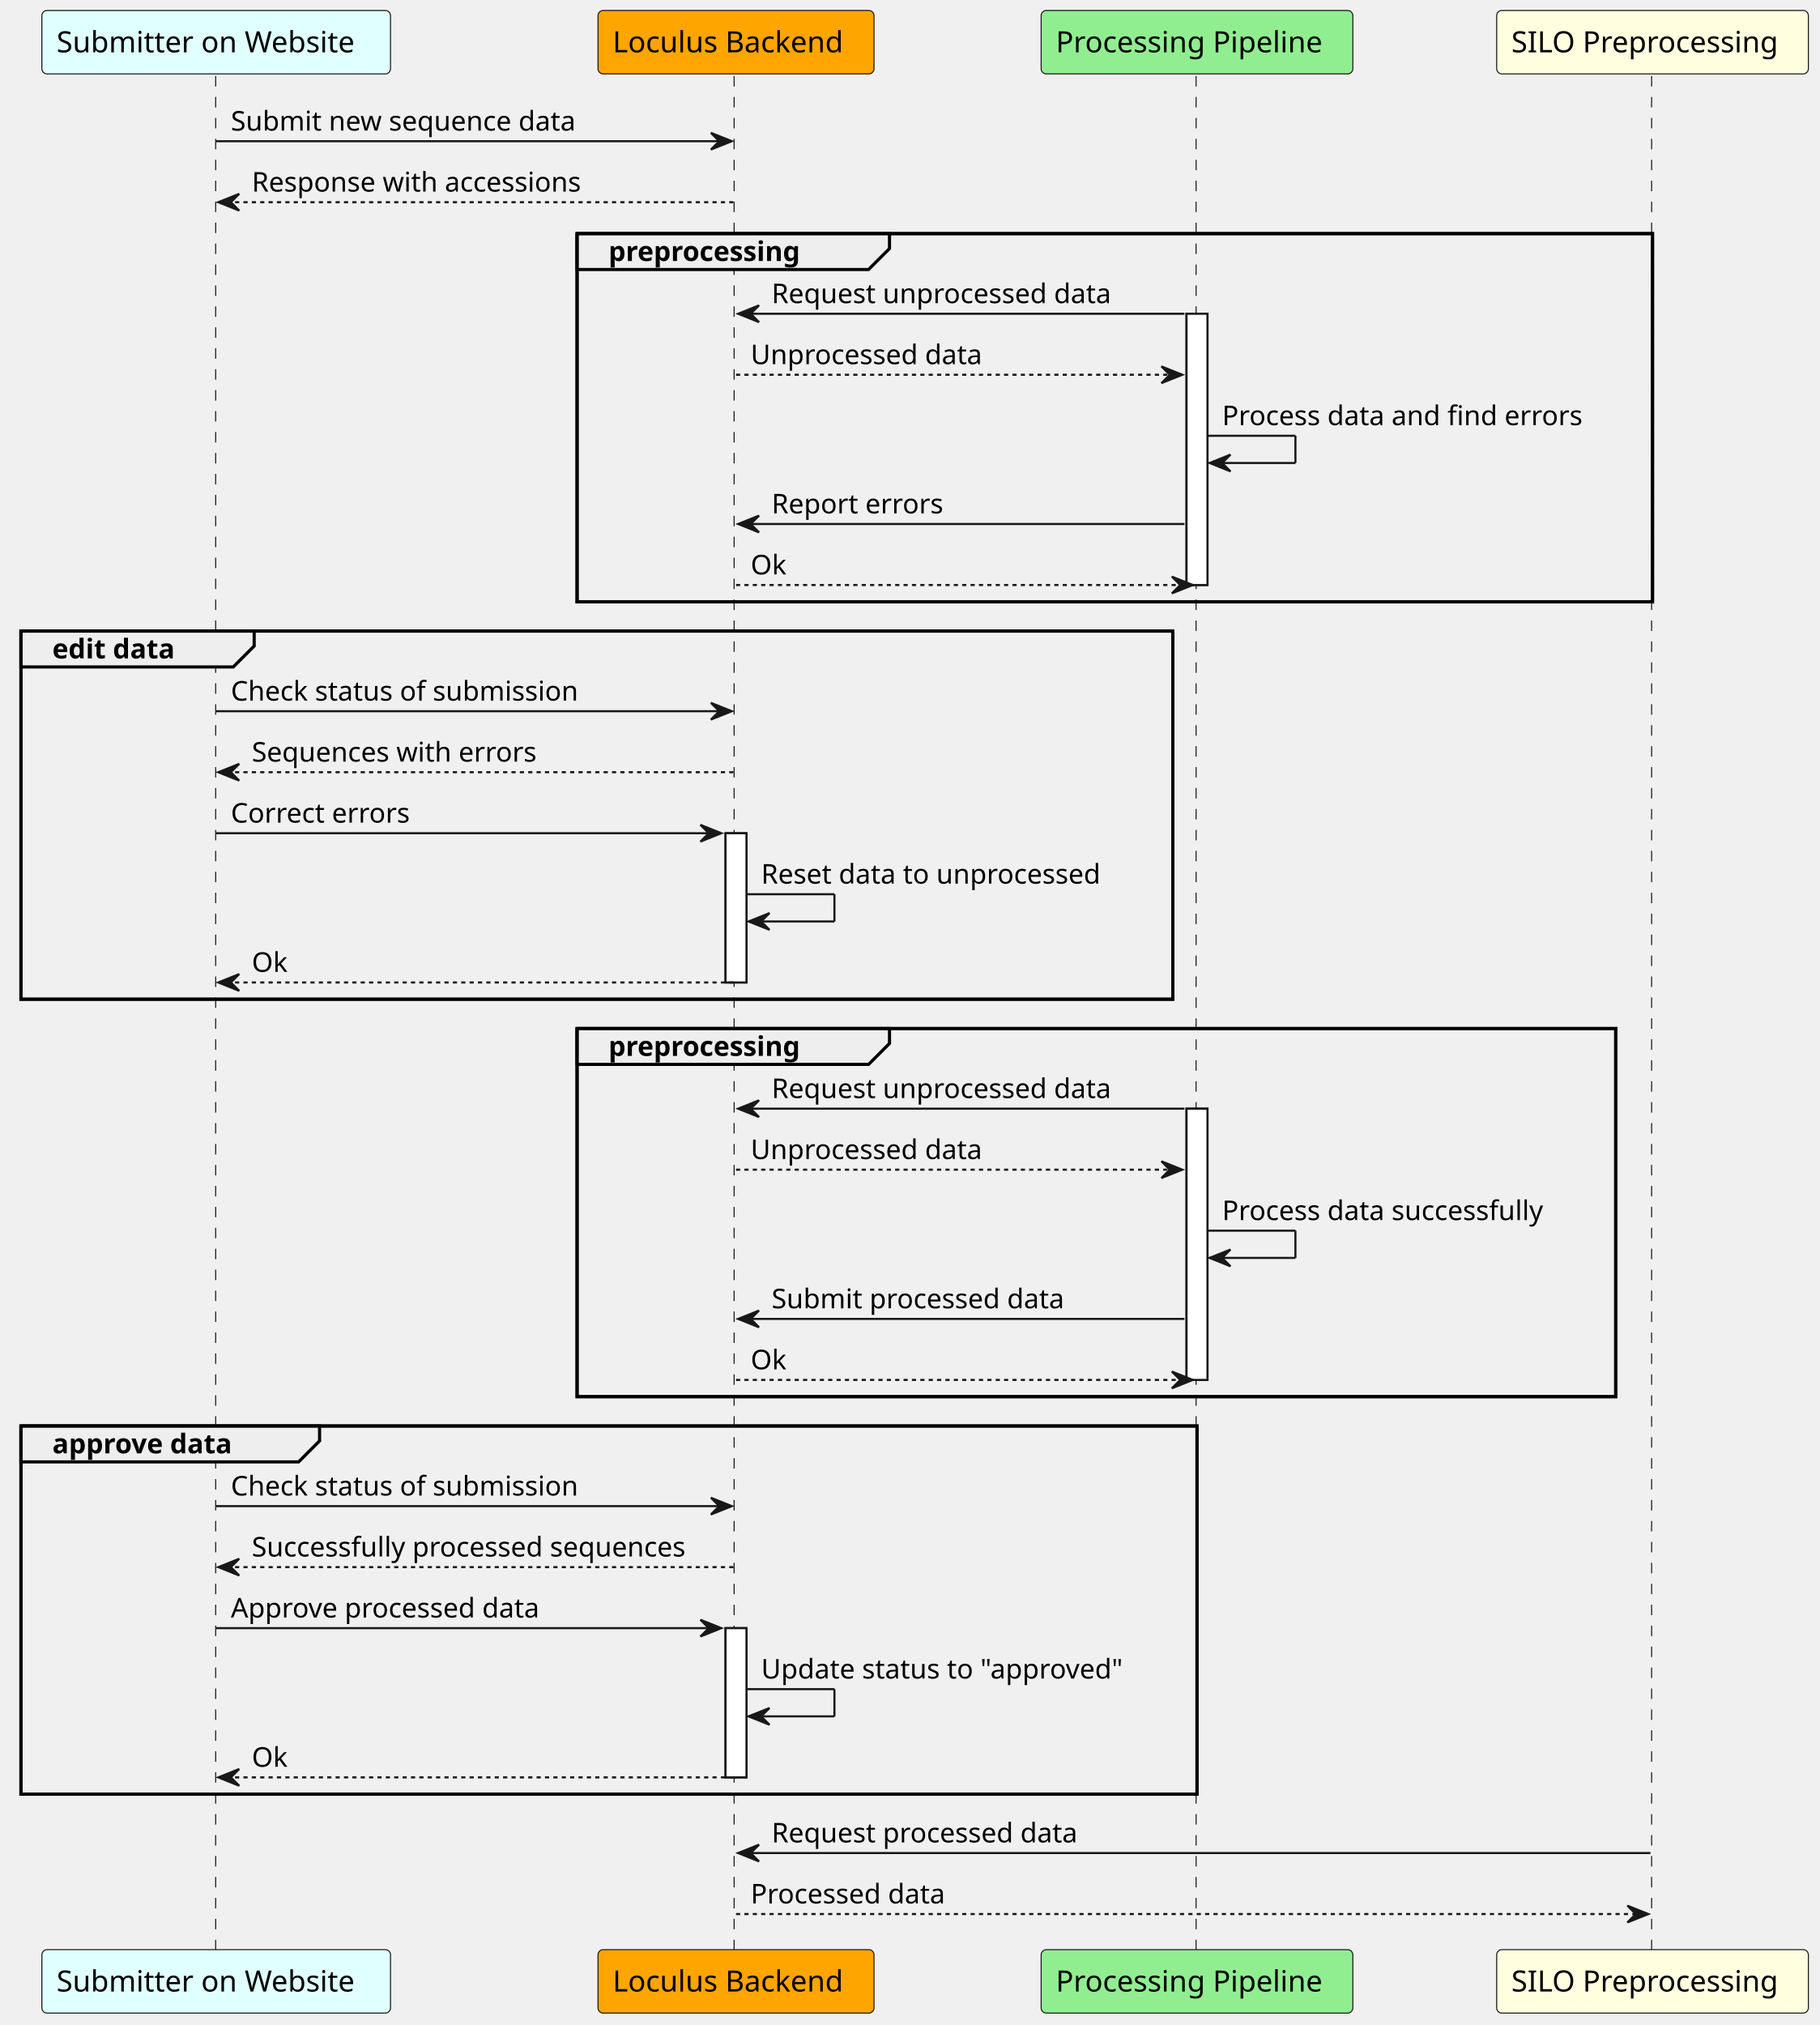
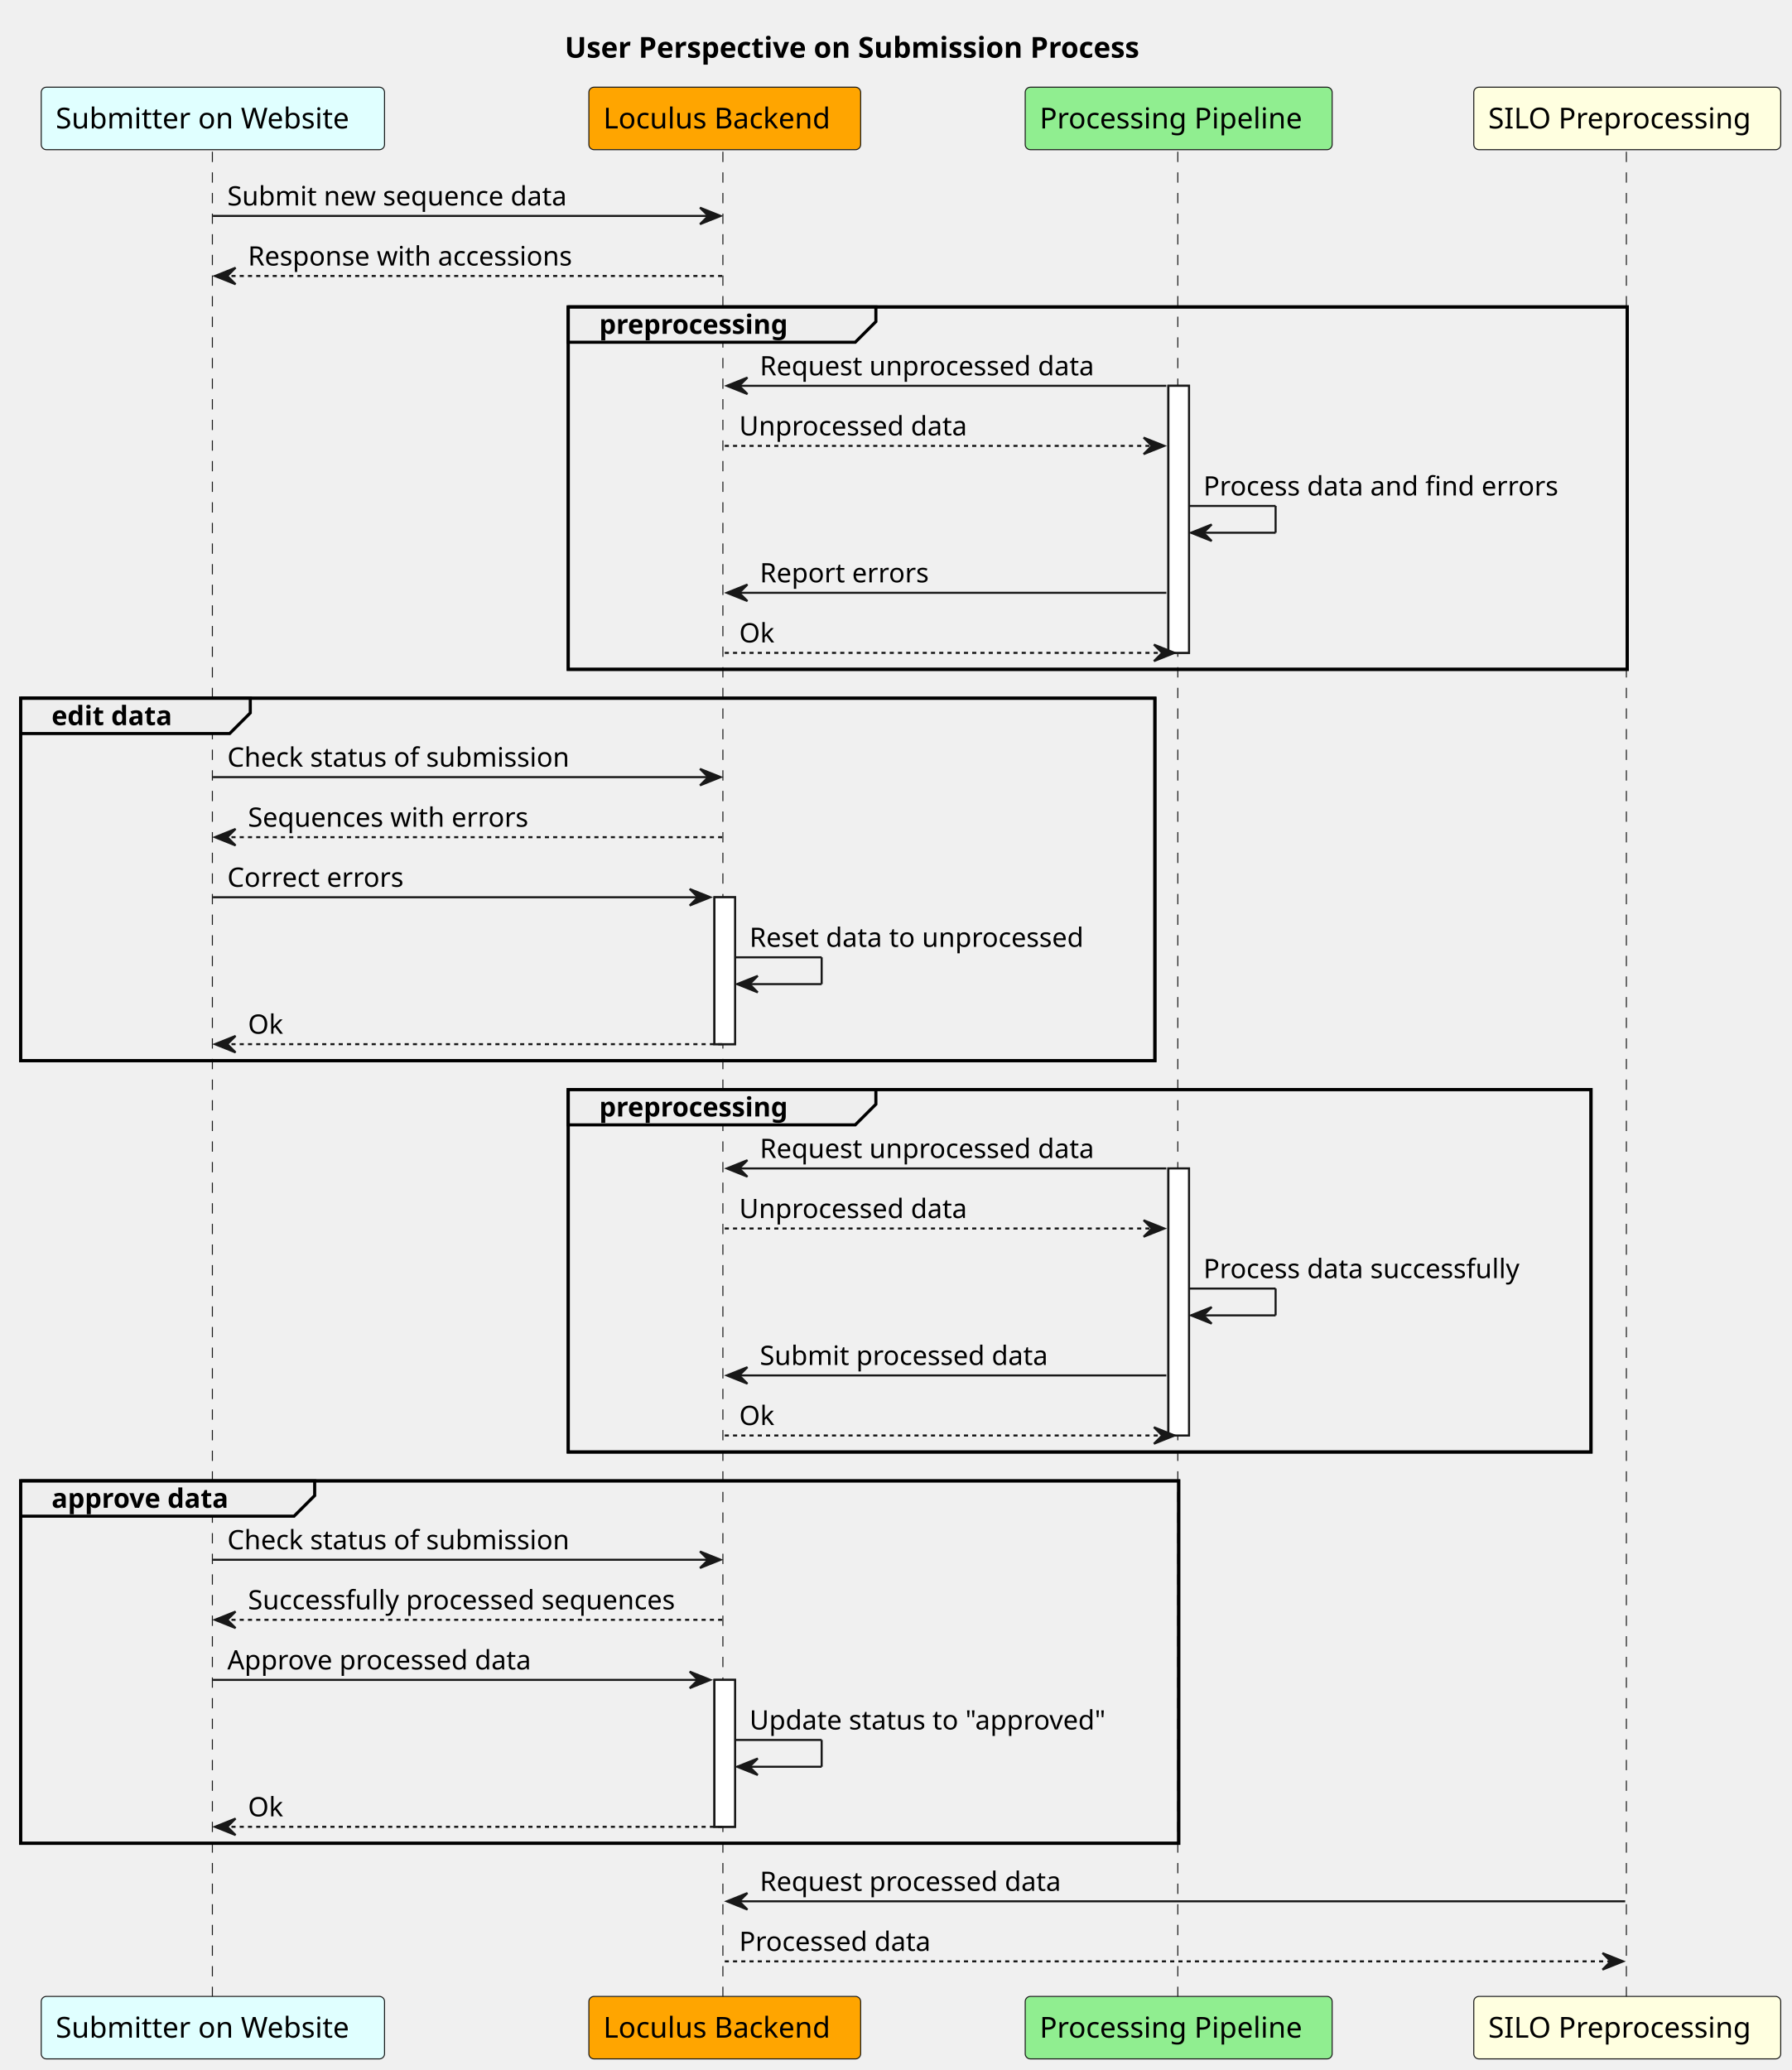
- <svg xmlns="http://www.w3.org/2000/svg" contentStyleType="text/css" height="967px" preserveAspectRatio="none" style="width:869px;height:967px;background:#FFFFFF;" version="1.1" viewBox="0 0 869 967" width="869px" zoomAndPan="magnify">
+ <svg xmlns="http://www.w3.org/2000/svg" contentStyleType="text/css" height="1004px" preserveAspectRatio="none" style="width:869px;height:1004px;background:#FFFFFF;" version="1.1" viewBox="0 0 869 1004" width="869px" zoomAndPan="magnify">
  <defs />
  <g>
-     <rect fill="#FFFFFF" height="71.266" style="stroke:#181818;stroke-width:1.0;" width="10" x="346.482" y="397.891" />
-     <rect fill="#FFFFFF" height="71.266" style="stroke:#181818;stroke-width:1.0;" width="10" x="346.482" y="777.484" />
-     <rect fill="#FFFFFF" height="129.531" style="stroke:#181818;stroke-width:1.0;" width="10" x="566.627" y="149.828" />
-     <rect fill="#FFFFFF" height="129.531" style="stroke:#181818;stroke-width:1.0;" width="10" x="566.627" y="529.422" />
-     <rect fill="none" height="175.797" style="stroke:#000000;stroke-width:1.5;" width="513.583" x="275.58" y="111.562" />
-     <rect fill="none" height="175.797" style="stroke:#000000;stroke-width:1.5;" width="550.081" x="10" y="301.359" />
-     <rect fill="none" height="175.797" style="stroke:#000000;stroke-width:1.5;" width="496.006" x="275.58" y="491.156" />
-     <rect fill="none" height="175.797" style="stroke:#000000;stroke-width:1.5;" width="561.627" x="10" y="680.953" />
-     <line style="stroke:#181818;stroke-width:0.5;stroke-dasharray:5.0,5.0;" x1="103" x2="103" y1="36.297" y2="932.016" />
-     <line style="stroke:#181818;stroke-width:0.5;stroke-dasharray:5.0,5.0;" x1="350.58" x2="350.58" y1="36.297" y2="932.016" />
-     <line style="stroke:#181818;stroke-width:0.5;stroke-dasharray:5.0,5.0;" x1="571.197" x2="571.197" y1="36.297" y2="932.016" />
-     <line style="stroke:#181818;stroke-width:0.5;stroke-dasharray:5.0,5.0;" x1="788.737" x2="788.737" y1="36.297" y2="932.016" />
-     <rect fill="#E0FFFF" height="30.297" rx="2.5" ry="2.5" style="stroke:#181818;stroke-width:0.5;" width="166.489" x="20" y="5" />
-     <text fill="#000000" font-family="sans-serif" font-size="14" lengthAdjust="spacing" textLength="152.489" x="27" y="24.995">Submitter on Website</text>
-     <rect fill="#E0FFFF" height="30.297" rx="2.5" ry="2.5" style="stroke:#181818;stroke-width:0.5;" width="166.489" x="20" y="931.016" />
-     <text fill="#000000" font-family="sans-serif" font-size="14" lengthAdjust="spacing" textLength="152.489" x="27" y="951.011">Submitter on Website</text>
-     <rect fill="#FFA500" height="30.297" rx="2.5" ry="2.5" style="stroke:#181818;stroke-width:0.5;" width="131.804" x="285.58" y="5" />
-     <text fill="#000000" font-family="sans-serif" font-size="14" lengthAdjust="spacing" textLength="117.804" x="292.58" y="24.995">Loculus Backend</text>
-     <rect fill="#FFA500" height="30.297" rx="2.5" ry="2.5" style="stroke:#181818;stroke-width:0.5;" width="131.804" x="285.58" y="931.016" />
-     <text fill="#000000" font-family="sans-serif" font-size="14" lengthAdjust="spacing" textLength="117.804" x="292.58" y="951.011">Loculus Backend</text>
-     <rect fill="#90EE90" height="30.297" rx="2.5" ry="2.5" style="stroke:#181818;stroke-width:0.5;" width="148.859" x="497.197" y="5" />
-     <text fill="#000000" font-family="sans-serif" font-size="14" lengthAdjust="spacing" textLength="134.859" x="504.197" y="24.995">Processing Pipeline</text>
-     <rect fill="#90EE90" height="30.297" rx="2.5" ry="2.5" style="stroke:#181818;stroke-width:0.5;" width="148.859" x="497.197" y="931.016" />
-     <text fill="#000000" font-family="sans-serif" font-size="14" lengthAdjust="spacing" textLength="134.859" x="504.197" y="951.011">Processing Pipeline</text>
-     <rect fill="#FFFFE0" height="30.297" rx="2.5" ry="2.5" style="stroke:#181818;stroke-width:0.5;" width="148.852" x="714.737" y="5" />
-     <text fill="#000000" font-family="sans-serif" font-size="14" lengthAdjust="spacing" textLength="134.852" x="721.737" y="24.995">SILO Preprocessing</text>
-     <rect fill="#FFFFE0" height="30.297" rx="2.5" ry="2.5" style="stroke:#181818;stroke-width:0.5;" width="148.852" x="714.737" y="931.016" />
-     <text fill="#000000" font-family="sans-serif" font-size="14" lengthAdjust="spacing" textLength="134.852" x="721.737" y="951.011">SILO Preprocessing</text>
-     <rect fill="#FFFFFF" height="71.266" style="stroke:#181818;stroke-width:1.0;" width="10" x="346.482" y="397.891" />
-     <rect fill="#FFFFFF" height="71.266" style="stroke:#181818;stroke-width:1.0;" width="10" x="346.482" y="777.484" />
-     <rect fill="#FFFFFF" height="129.531" style="stroke:#181818;stroke-width:1.0;" width="10" x="566.627" y="149.828" />
-     <rect fill="#FFFFFF" height="129.531" style="stroke:#181818;stroke-width:1.0;" width="10" x="566.627" y="529.422" />
-     <polygon fill="#181818" points="339.482,63.43,349.482,67.43,339.482,71.43,343.482,67.43" style="stroke:#181818;stroke-width:1.0;" />
-     <line style="stroke:#181818;stroke-width:1.0;" x1="103.245" x2="345.482" y1="67.43" y2="67.43" />
-     <text fill="#000000" font-family="sans-serif" font-size="13" lengthAdjust="spacing" textLength="177.309" x="110.245" y="62.364">Submit new sequence data</text>
-     <polygon fill="#181818" points="114.245,92.562,104.245,96.562,114.245,100.562,110.245,96.562" style="stroke:#181818;stroke-width:1.0;" />
-     <line style="stroke:#181818;stroke-width:1.0;stroke-dasharray:2.0,2.0;" x1="108.245" x2="350.482" y1="96.562" y2="96.562" />
-     <text fill="#000000" font-family="sans-serif" font-size="13" lengthAdjust="spacing" textLength="169.248" x="120.245" y="91.497">Response with accessions</text>
-     <path d="M275.58,111.562 L424.777,111.562 L424.777,118.695 L414.777,128.695 L275.58,128.695 L275.58,111.562 " fill="#EEEEEE" style="stroke:#000000;stroke-width:1.5;" />
-     <rect fill="none" height="175.797" style="stroke:#000000;stroke-width:1.5;" width="513.583" x="275.58" y="111.562" />
-     <text fill="#000000" font-family="sans-serif" font-size="13" font-weight="bold" lengthAdjust="spacing" textLength="104.197" x="290.58" y="124.629">preprocessing</text>
-     <polygon fill="#181818" points="362.482,145.828,352.482,149.828,362.482,153.828,358.482,149.828" style="stroke:#181818;stroke-width:1.0;" />
-     <line style="stroke:#181818;stroke-width:1.0;" x1="356.482" x2="565.627" y1="149.828" y2="149.828" />
-     <text fill="#000000" font-family="sans-serif" font-size="13" lengthAdjust="spacing" textLength="173.907" x="368.482" y="144.762">Request unprocessed data</text>
-     <polygon fill="#181818" points="554.627,174.961,564.627,178.961,554.627,182.961,558.627,178.961" style="stroke:#181818;stroke-width:1.0;" />
-     <line style="stroke:#181818;stroke-width:1.0;stroke-dasharray:2.0,2.0;" x1="351.482" x2="560.627" y1="178.961" y2="178.961" />
-     <text fill="#000000" font-family="sans-serif" font-size="13" lengthAdjust="spacing" textLength="117.66" x="358.482" y="173.895">Unprocessed data</text>
-     <line style="stroke:#181818;stroke-width:1.0;" x1="576.627" x2="618.627" y1="208.094" y2="208.094" />
-     <line style="stroke:#181818;stroke-width:1.0;" x1="618.627" x2="618.627" y1="208.094" y2="221.094" />
-     <line style="stroke:#181818;stroke-width:1.0;" x1="577.627" x2="618.627" y1="221.094" y2="221.094" />
-     <polygon fill="#181818" points="587.627,217.094,577.627,221.094,587.627,225.094,583.627,221.094" style="stroke:#181818;stroke-width:1.0;" />
-     <text fill="#000000" font-family="sans-serif" font-size="13" lengthAdjust="spacing" textLength="183.536" x="583.627" y="203.028">Process data and find errors</text>
-     <polygon fill="#181818" points="362.482,246.227,352.482,250.227,362.482,254.227,358.482,250.227" style="stroke:#181818;stroke-width:1.0;" />
-     <line style="stroke:#181818;stroke-width:1.0;" x1="356.482" x2="565.627" y1="250.227" y2="250.227" />
-     <text fill="#000000" font-family="sans-serif" font-size="13" lengthAdjust="spacing" textLength="86.569" x="368.482" y="245.161">Report errors</text>
-     <polygon fill="#181818" points="559.627,275.359,569.627,279.359,559.627,283.359,563.627,279.359" style="stroke:#181818;stroke-width:1.0;" />
-     <line style="stroke:#181818;stroke-width:1.0;stroke-dasharray:2.0,2.0;" x1="351.482" x2="565.627" y1="279.359" y2="279.359" />
-     <text fill="#000000" font-family="sans-serif" font-size="13" lengthAdjust="spacing" textLength="17.761" x="358.482" y="274.293">Ok</text>
-     <path d="M10,301.359 L121.384,301.359 L121.384,308.492 L111.384,318.492 L10,318.492 L10,301.359 " fill="#EEEEEE" style="stroke:#000000;stroke-width:1.5;" />
-     <rect fill="none" height="175.797" style="stroke:#000000;stroke-width:1.5;" width="550.081" x="10" y="301.359" />
-     <text fill="#000000" font-family="sans-serif" font-size="13" font-weight="bold" lengthAdjust="spacing" textLength="66.384" x="25" y="314.426">edit data</text>
-     <polygon fill="#181818" points="339.482,335.625,349.482,339.625,339.482,343.625,343.482,339.625" style="stroke:#181818;stroke-width:1.0;" />
-     <line style="stroke:#181818;stroke-width:1.0;" x1="103.245" x2="345.482" y1="339.625" y2="339.625" />
-     <text fill="#000000" font-family="sans-serif" font-size="13" lengthAdjust="spacing" textLength="177.753" x="110.245" y="334.559">Check status of submission</text>
-     <polygon fill="#181818" points="114.245,364.758,104.245,368.758,114.245,372.758,110.245,368.758" style="stroke:#181818;stroke-width:1.0;" />
-     <line style="stroke:#181818;stroke-width:1.0;stroke-dasharray:2.0,2.0;" x1="108.245" x2="350.482" y1="368.758" y2="368.758" />
-     <text fill="#000000" font-family="sans-serif" font-size="13" lengthAdjust="spacing" textLength="145.501" x="120.245" y="363.692">Sequences with errors</text>
-     <polygon fill="#181818" points="334.482,393.891,344.482,397.891,334.482,401.891,338.482,397.891" style="stroke:#181818;stroke-width:1.0;" />
-     <line style="stroke:#181818;stroke-width:1.0;" x1="103.245" x2="340.482" y1="397.891" y2="397.891" />
-     <text fill="#000000" font-family="sans-serif" font-size="13" lengthAdjust="spacing" textLength="90.854" x="110.245" y="392.825">Correct errors</text>
-     <line style="stroke:#181818;stroke-width:1.0;" x1="356.482" x2="398.482" y1="427.023" y2="427.023" />
-     <line style="stroke:#181818;stroke-width:1.0;" x1="398.482" x2="398.482" y1="427.023" y2="440.023" />
-     <line style="stroke:#181818;stroke-width:1.0;" x1="357.482" x2="398.482" y1="440.023" y2="440.023" />
-     <polygon fill="#181818" points="367.482,436.023,357.482,440.023,367.482,444.023,363.482,440.023" style="stroke:#181818;stroke-width:1.0;" />
-     <text fill="#000000" font-family="sans-serif" font-size="13" lengthAdjust="spacing" textLength="174.599" x="363.482" y="421.957">Reset data to unprocessed</text>
-     <polygon fill="#181818" points="114.245,465.156,104.245,469.156,114.245,473.156,110.245,469.156" style="stroke:#181818;stroke-width:1.0;" />
-     <line style="stroke:#181818;stroke-width:1.0;stroke-dasharray:2.0,2.0;" x1="108.245" x2="350.482" y1="469.156" y2="469.156" />
-     <text fill="#000000" font-family="sans-serif" font-size="13" lengthAdjust="spacing" textLength="17.761" x="120.245" y="464.09">Ok</text>
-     <path d="M275.58,491.156 L424.777,491.156 L424.777,498.289 L414.777,508.289 L275.58,508.289 L275.58,491.156 " fill="#EEEEEE" style="stroke:#000000;stroke-width:1.5;" />
-     <rect fill="none" height="175.797" style="stroke:#000000;stroke-width:1.5;" width="496.006" x="275.58" y="491.156" />
-     <text fill="#000000" font-family="sans-serif" font-size="13" font-weight="bold" lengthAdjust="spacing" textLength="104.197" x="290.58" y="504.223">preprocessing</text>
-     <polygon fill="#181818" points="362.482,525.422,352.482,529.422,362.482,533.422,358.482,529.422" style="stroke:#181818;stroke-width:1.0;" />
-     <line style="stroke:#181818;stroke-width:1.0;" x1="356.482" x2="565.627" y1="529.422" y2="529.422" />
-     <text fill="#000000" font-family="sans-serif" font-size="13" lengthAdjust="spacing" textLength="173.907" x="368.482" y="524.356">Request unprocessed data</text>
-     <polygon fill="#181818" points="554.627,554.555,564.627,558.555,554.627,562.555,558.627,558.555" style="stroke:#181818;stroke-width:1.0;" />
-     <line style="stroke:#181818;stroke-width:1.0;stroke-dasharray:2.0,2.0;" x1="351.482" x2="560.627" y1="558.555" y2="558.555" />
-     <text fill="#000000" font-family="sans-serif" font-size="13" lengthAdjust="spacing" textLength="117.66" x="358.482" y="553.489">Unprocessed data</text>
-     <line style="stroke:#181818;stroke-width:1.0;" x1="576.627" x2="618.627" y1="587.688" y2="587.688" />
-     <line style="stroke:#181818;stroke-width:1.0;" x1="618.627" x2="618.627" y1="587.688" y2="600.688" />
-     <line style="stroke:#181818;stroke-width:1.0;" x1="577.627" x2="618.627" y1="600.688" y2="600.688" />
-     <polygon fill="#181818" points="587.627,596.688,577.627,600.688,587.627,604.688,583.627,600.688" style="stroke:#181818;stroke-width:1.0;" />
-     <text fill="#000000" font-family="sans-serif" font-size="13" lengthAdjust="spacing" textLength="165.959" x="583.627" y="582.622">Process data successfully</text>
-     <polygon fill="#181818" points="362.482,625.82,352.482,629.82,362.482,633.82,358.482,629.82" style="stroke:#181818;stroke-width:1.0;" />
-     <line style="stroke:#181818;stroke-width:1.0;" x1="356.482" x2="565.627" y1="629.82" y2="629.82" />
-     <text fill="#000000" font-family="sans-serif" font-size="13" lengthAdjust="spacing" textLength="150.154" x="368.482" y="624.754">Submit processed data</text>
-     <polygon fill="#181818" points="559.627,654.953,569.627,658.953,559.627,662.953,563.627,658.953" style="stroke:#181818;stroke-width:1.0;" />
-     <line style="stroke:#181818;stroke-width:1.0;stroke-dasharray:2.0,2.0;" x1="351.482" x2="565.627" y1="658.953" y2="658.953" />
-     <text fill="#000000" font-family="sans-serif" font-size="13" lengthAdjust="spacing" textLength="17.761" x="358.482" y="653.887">Ok</text>
-     <path d="M10,680.953 L152.608,680.953 L152.608,688.086 L142.608,698.086 L10,698.086 L10,680.953 " fill="#EEEEEE" style="stroke:#000000;stroke-width:1.5;" />
-     <rect fill="none" height="175.797" style="stroke:#000000;stroke-width:1.5;" width="561.627" x="10" y="680.953" />
-     <text fill="#000000" font-family="sans-serif" font-size="13" font-weight="bold" lengthAdjust="spacing" textLength="97.608" x="25" y="694.02">approve data</text>
-     <polygon fill="#181818" points="339.482,715.219,349.482,719.219,339.482,723.219,343.482,719.219" style="stroke:#181818;stroke-width:1.0;" />
-     <line style="stroke:#181818;stroke-width:1.0;" x1="103.245" x2="345.482" y1="719.219" y2="719.219" />
-     <text fill="#000000" font-family="sans-serif" font-size="13" lengthAdjust="spacing" textLength="177.753" x="110.245" y="714.153">Check status of submission</text>
-     <polygon fill="#181818" points="114.245,744.352,104.245,748.352,114.245,752.352,110.245,748.352" style="stroke:#181818;stroke-width:1.0;" />
-     <line style="stroke:#181818;stroke-width:1.0;stroke-dasharray:2.0,2.0;" x1="108.245" x2="350.482" y1="748.352" y2="748.352" />
-     <text fill="#000000" font-family="sans-serif" font-size="13" lengthAdjust="spacing" textLength="224.237" x="120.245" y="743.286">Successfully processed sequences</text>
-     <polygon fill="#181818" points="334.482,773.484,344.482,777.484,334.482,781.484,338.482,777.484" style="stroke:#181818;stroke-width:1.0;" />
-     <line style="stroke:#181818;stroke-width:1.0;" x1="103.245" x2="340.482" y1="777.484" y2="777.484" />
-     <text fill="#000000" font-family="sans-serif" font-size="13" lengthAdjust="spacing" textLength="158.425" x="110.245" y="772.418">Approve processed data</text>
-     <line style="stroke:#181818;stroke-width:1.0;" x1="356.482" x2="398.482" y1="806.617" y2="806.617" />
-     <line style="stroke:#181818;stroke-width:1.0;" x1="398.482" x2="398.482" y1="806.617" y2="819.617" />
-     <line style="stroke:#181818;stroke-width:1.0;" x1="357.482" x2="398.482" y1="819.617" y2="819.617" />
-     <polygon fill="#181818" points="367.482,815.617,357.482,819.617,367.482,823.617,363.482,819.617" style="stroke:#181818;stroke-width:1.0;" />
-     <text fill="#000000" font-family="sans-serif" font-size="13" lengthAdjust="spacing" textLength="186.145" x="363.482" y="801.551">Update status to "approved"</text>
-     <polygon fill="#181818" points="114.245,844.75,104.245,848.75,114.245,852.75,110.245,848.75" style="stroke:#181818;stroke-width:1.0;" />
-     <line style="stroke:#181818;stroke-width:1.0;stroke-dasharray:2.0,2.0;" x1="108.245" x2="350.482" y1="848.75" y2="848.75" />
-     <text fill="#000000" font-family="sans-serif" font-size="13" lengthAdjust="spacing" textLength="17.761" x="120.245" y="843.684">Ok</text>
-     <polygon fill="#181818" points="362.482,880.883,352.482,884.883,362.482,888.883,358.482,884.883" style="stroke:#181818;stroke-width:1.0;" />
-     <line style="stroke:#181818;stroke-width:1.0;" x1="356.482" x2="788.163" y1="884.883" y2="884.883" />
-     <text fill="#000000" font-family="sans-serif" font-size="13" lengthAdjust="spacing" textLength="157.428" x="368.482" y="879.817">Request processed data</text>
-     <polygon fill="#181818" points="777.163,910.016,787.163,914.016,777.163,918.016,781.163,914.016" style="stroke:#181818;stroke-width:1.0;" />
-     <line style="stroke:#181818;stroke-width:1.0;stroke-dasharray:2.0,2.0;" x1="351.482" x2="783.163" y1="914.016" y2="914.016" />
-     <text fill="#000000" font-family="sans-serif" font-size="13" lengthAdjust="spacing" textLength="99.493" x="358.482" y="908.95">Processed data</text>
+     <text fill="#000000" font-family="sans-serif" font-size="14" font-weight="bold" lengthAdjust="spacing" textLength="319.853" x="273.868" y="27.995">User Perspective on Submission Process</text>
+     <rect fill="#FFFFFF" height="71.266" style="stroke:#181818;stroke-width:1.0;" width="10" x="346.482" y="435.188" />
+     <rect fill="#FFFFFF" height="71.266" style="stroke:#181818;stroke-width:1.0;" width="10" x="346.482" y="814.781" />
+     <rect fill="#FFFFFF" height="129.531" style="stroke:#181818;stroke-width:1.0;" width="10" x="566.627" y="187.125" />
+     <rect fill="#FFFFFF" height="129.531" style="stroke:#181818;stroke-width:1.0;" width="10" x="566.627" y="566.719" />
+     <rect fill="none" height="175.797" style="stroke:#000000;stroke-width:1.5;" width="513.583" x="275.58" y="148.859" />
+     <rect fill="none" height="175.797" style="stroke:#000000;stroke-width:1.5;" width="550.081" x="10" y="338.656" />
+     <rect fill="none" height="175.797" style="stroke:#000000;stroke-width:1.5;" width="496.006" x="275.58" y="528.453" />
+     <rect fill="none" height="175.797" style="stroke:#000000;stroke-width:1.5;" width="561.627" x="10" y="718.25" />
+     <line style="stroke:#181818;stroke-width:0.5;stroke-dasharray:5.0,5.0;" x1="103" x2="103" y1="73.594" y2="969.312" />
+     <line style="stroke:#181818;stroke-width:0.5;stroke-dasharray:5.0,5.0;" x1="350.58" x2="350.58" y1="73.594" y2="969.312" />
+     <line style="stroke:#181818;stroke-width:0.5;stroke-dasharray:5.0,5.0;" x1="571.197" x2="571.197" y1="73.594" y2="969.312" />
+     <line style="stroke:#181818;stroke-width:0.5;stroke-dasharray:5.0,5.0;" x1="788.737" x2="788.737" y1="73.594" y2="969.312" />
+     <rect fill="#E0FFFF" height="30.297" rx="2.5" ry="2.5" style="stroke:#181818;stroke-width:0.5;" width="166.489" x="20" y="42.297" />
+     <text fill="#000000" font-family="sans-serif" font-size="14" lengthAdjust="spacing" textLength="152.489" x="27" y="62.292">Submitter on Website</text>
+     <rect fill="#E0FFFF" height="30.297" rx="2.5" ry="2.5" style="stroke:#181818;stroke-width:0.5;" width="166.489" x="20" y="968.312" />
+     <text fill="#000000" font-family="sans-serif" font-size="14" lengthAdjust="spacing" textLength="152.489" x="27" y="988.308">Submitter on Website</text>
+     <rect fill="#FFA500" height="30.297" rx="2.5" ry="2.5" style="stroke:#181818;stroke-width:0.5;" width="131.804" x="285.58" y="42.297" />
+     <text fill="#000000" font-family="sans-serif" font-size="14" lengthAdjust="spacing" textLength="117.804" x="292.58" y="62.292">Loculus Backend</text>
+     <rect fill="#FFA500" height="30.297" rx="2.5" ry="2.5" style="stroke:#181818;stroke-width:0.5;" width="131.804" x="285.58" y="968.312" />
+     <text fill="#000000" font-family="sans-serif" font-size="14" lengthAdjust="spacing" textLength="117.804" x="292.58" y="988.308">Loculus Backend</text>
+     <rect fill="#90EE90" height="30.297" rx="2.5" ry="2.5" style="stroke:#181818;stroke-width:0.5;" width="148.859" x="497.197" y="42.297" />
+     <text fill="#000000" font-family="sans-serif" font-size="14" lengthAdjust="spacing" textLength="134.859" x="504.197" y="62.292">Processing Pipeline</text>
+     <rect fill="#90EE90" height="30.297" rx="2.5" ry="2.5" style="stroke:#181818;stroke-width:0.5;" width="148.859" x="497.197" y="968.312" />
+     <text fill="#000000" font-family="sans-serif" font-size="14" lengthAdjust="spacing" textLength="134.859" x="504.197" y="988.308">Processing Pipeline</text>
+     <rect fill="#FFFFE0" height="30.297" rx="2.5" ry="2.5" style="stroke:#181818;stroke-width:0.5;" width="148.852" x="714.737" y="42.297" />
+     <text fill="#000000" font-family="sans-serif" font-size="14" lengthAdjust="spacing" textLength="134.852" x="721.737" y="62.292">SILO Preprocessing</text>
+     <rect fill="#FFFFE0" height="30.297" rx="2.5" ry="2.5" style="stroke:#181818;stroke-width:0.5;" width="148.852" x="714.737" y="968.312" />
+     <text fill="#000000" font-family="sans-serif" font-size="14" lengthAdjust="spacing" textLength="134.852" x="721.737" y="988.308">SILO Preprocessing</text>
+     <rect fill="#FFFFFF" height="71.266" style="stroke:#181818;stroke-width:1.0;" width="10" x="346.482" y="435.188" />
+     <rect fill="#FFFFFF" height="71.266" style="stroke:#181818;stroke-width:1.0;" width="10" x="346.482" y="814.781" />
+     <rect fill="#FFFFFF" height="129.531" style="stroke:#181818;stroke-width:1.0;" width="10" x="566.627" y="187.125" />
+     <rect fill="#FFFFFF" height="129.531" style="stroke:#181818;stroke-width:1.0;" width="10" x="566.627" y="566.719" />
+     <polygon fill="#181818" points="339.482,100.727,349.482,104.727,339.482,108.727,343.482,104.727" style="stroke:#181818;stroke-width:1.0;" />
+     <line style="stroke:#181818;stroke-width:1.0;" x1="103.245" x2="345.482" y1="104.727" y2="104.727" />
+     <text fill="#000000" font-family="sans-serif" font-size="13" lengthAdjust="spacing" textLength="177.309" x="110.245" y="99.661">Submit new sequence data</text>
+     <polygon fill="#181818" points="114.245,129.859,104.245,133.859,114.245,137.859,110.245,133.859" style="stroke:#181818;stroke-width:1.0;" />
+     <line style="stroke:#181818;stroke-width:1.0;stroke-dasharray:2.0,2.0;" x1="108.245" x2="350.482" y1="133.859" y2="133.859" />
+     <text fill="#000000" font-family="sans-serif" font-size="13" lengthAdjust="spacing" textLength="169.248" x="120.245" y="128.793">Response with accessions</text>
+     <path d="M275.58,148.859 L424.777,148.859 L424.777,155.992 L414.777,165.992 L275.58,165.992 L275.58,148.859 " fill="#EEEEEE" style="stroke:#000000;stroke-width:1.5;" />
+     <rect fill="none" height="175.797" style="stroke:#000000;stroke-width:1.5;" width="513.583" x="275.58" y="148.859" />
+     <text fill="#000000" font-family="sans-serif" font-size="13" font-weight="bold" lengthAdjust="spacing" textLength="104.197" x="290.58" y="161.926">preprocessing</text>
+     <polygon fill="#181818" points="362.482,183.125,352.482,187.125,362.482,191.125,358.482,187.125" style="stroke:#181818;stroke-width:1.0;" />
+     <line style="stroke:#181818;stroke-width:1.0;" x1="356.482" x2="565.627" y1="187.125" y2="187.125" />
+     <text fill="#000000" font-family="sans-serif" font-size="13" lengthAdjust="spacing" textLength="173.907" x="368.482" y="182.059">Request unprocessed data</text>
+     <polygon fill="#181818" points="554.627,212.258,564.627,216.258,554.627,220.258,558.627,216.258" style="stroke:#181818;stroke-width:1.0;" />
+     <line style="stroke:#181818;stroke-width:1.0;stroke-dasharray:2.0,2.0;" x1="351.482" x2="560.627" y1="216.258" y2="216.258" />
+     <text fill="#000000" font-family="sans-serif" font-size="13" lengthAdjust="spacing" textLength="117.66" x="358.482" y="211.192">Unprocessed data</text>
+     <line style="stroke:#181818;stroke-width:1.0;" x1="576.627" x2="618.627" y1="245.391" y2="245.391" />
+     <line style="stroke:#181818;stroke-width:1.0;" x1="618.627" x2="618.627" y1="245.391" y2="258.391" />
+     <line style="stroke:#181818;stroke-width:1.0;" x1="577.627" x2="618.627" y1="258.391" y2="258.391" />
+     <polygon fill="#181818" points="587.627,254.391,577.627,258.391,587.627,262.391,583.627,258.391" style="stroke:#181818;stroke-width:1.0;" />
+     <text fill="#000000" font-family="sans-serif" font-size="13" lengthAdjust="spacing" textLength="183.536" x="583.627" y="240.325">Process data and find errors</text>
+     <polygon fill="#181818" points="362.482,283.523,352.482,287.523,362.482,291.523,358.482,287.523" style="stroke:#181818;stroke-width:1.0;" />
+     <line style="stroke:#181818;stroke-width:1.0;" x1="356.482" x2="565.627" y1="287.523" y2="287.523" />
+     <text fill="#000000" font-family="sans-serif" font-size="13" lengthAdjust="spacing" textLength="86.569" x="368.482" y="282.457">Report errors</text>
+     <polygon fill="#181818" points="559.627,312.656,569.627,316.656,559.627,320.656,563.627,316.656" style="stroke:#181818;stroke-width:1.0;" />
+     <line style="stroke:#181818;stroke-width:1.0;stroke-dasharray:2.0,2.0;" x1="351.482" x2="565.627" y1="316.656" y2="316.656" />
+     <text fill="#000000" font-family="sans-serif" font-size="13" lengthAdjust="spacing" textLength="17.761" x="358.482" y="311.59">Ok</text>
+     <path d="M10,338.656 L121.384,338.656 L121.384,345.789 L111.384,355.789 L10,355.789 L10,338.656 " fill="#EEEEEE" style="stroke:#000000;stroke-width:1.5;" />
+     <rect fill="none" height="175.797" style="stroke:#000000;stroke-width:1.5;" width="550.081" x="10" y="338.656" />
+     <text fill="#000000" font-family="sans-serif" font-size="13" font-weight="bold" lengthAdjust="spacing" textLength="66.384" x="25" y="351.723">edit data</text>
+     <polygon fill="#181818" points="339.482,372.922,349.482,376.922,339.482,380.922,343.482,376.922" style="stroke:#181818;stroke-width:1.0;" />
+     <line style="stroke:#181818;stroke-width:1.0;" x1="103.245" x2="345.482" y1="376.922" y2="376.922" />
+     <text fill="#000000" font-family="sans-serif" font-size="13" lengthAdjust="spacing" textLength="177.753" x="110.245" y="371.856">Check status of submission</text>
+     <polygon fill="#181818" points="114.245,402.055,104.245,406.055,114.245,410.055,110.245,406.055" style="stroke:#181818;stroke-width:1.0;" />
+     <line style="stroke:#181818;stroke-width:1.0;stroke-dasharray:2.0,2.0;" x1="108.245" x2="350.482" y1="406.055" y2="406.055" />
+     <text fill="#000000" font-family="sans-serif" font-size="13" lengthAdjust="spacing" textLength="145.501" x="120.245" y="400.989">Sequences with errors</text>
+     <polygon fill="#181818" points="334.482,431.188,344.482,435.188,334.482,439.188,338.482,435.188" style="stroke:#181818;stroke-width:1.0;" />
+     <line style="stroke:#181818;stroke-width:1.0;" x1="103.245" x2="340.482" y1="435.188" y2="435.188" />
+     <text fill="#000000" font-family="sans-serif" font-size="13" lengthAdjust="spacing" textLength="90.854" x="110.245" y="430.122">Correct errors</text>
+     <line style="stroke:#181818;stroke-width:1.0;" x1="356.482" x2="398.482" y1="464.32" y2="464.32" />
+     <line style="stroke:#181818;stroke-width:1.0;" x1="398.482" x2="398.482" y1="464.32" y2="477.32" />
+     <line style="stroke:#181818;stroke-width:1.0;" x1="357.482" x2="398.482" y1="477.32" y2="477.32" />
+     <polygon fill="#181818" points="367.482,473.32,357.482,477.32,367.482,481.32,363.482,477.32" style="stroke:#181818;stroke-width:1.0;" />
+     <text fill="#000000" font-family="sans-serif" font-size="13" lengthAdjust="spacing" textLength="174.599" x="363.482" y="459.254">Reset data to unprocessed</text>
+     <polygon fill="#181818" points="114.245,502.453,104.245,506.453,114.245,510.453,110.245,506.453" style="stroke:#181818;stroke-width:1.0;" />
+     <line style="stroke:#181818;stroke-width:1.0;stroke-dasharray:2.0,2.0;" x1="108.245" x2="350.482" y1="506.453" y2="506.453" />
+     <text fill="#000000" font-family="sans-serif" font-size="13" lengthAdjust="spacing" textLength="17.761" x="120.245" y="501.387">Ok</text>
+     <path d="M275.58,528.453 L424.777,528.453 L424.777,535.586 L414.777,545.586 L275.58,545.586 L275.58,528.453 " fill="#EEEEEE" style="stroke:#000000;stroke-width:1.5;" />
+     <rect fill="none" height="175.797" style="stroke:#000000;stroke-width:1.5;" width="496.006" x="275.58" y="528.453" />
+     <text fill="#000000" font-family="sans-serif" font-size="13" font-weight="bold" lengthAdjust="spacing" textLength="104.197" x="290.58" y="541.52">preprocessing</text>
+     <polygon fill="#181818" points="362.482,562.719,352.482,566.719,362.482,570.719,358.482,566.719" style="stroke:#181818;stroke-width:1.0;" />
+     <line style="stroke:#181818;stroke-width:1.0;" x1="356.482" x2="565.627" y1="566.719" y2="566.719" />
+     <text fill="#000000" font-family="sans-serif" font-size="13" lengthAdjust="spacing" textLength="173.907" x="368.482" y="561.653">Request unprocessed data</text>
+     <polygon fill="#181818" points="554.627,591.852,564.627,595.852,554.627,599.852,558.627,595.852" style="stroke:#181818;stroke-width:1.0;" />
+     <line style="stroke:#181818;stroke-width:1.0;stroke-dasharray:2.0,2.0;" x1="351.482" x2="560.627" y1="595.852" y2="595.852" />
+     <text fill="#000000" font-family="sans-serif" font-size="13" lengthAdjust="spacing" textLength="117.66" x="358.482" y="590.786">Unprocessed data</text>
+     <line style="stroke:#181818;stroke-width:1.0;" x1="576.627" x2="618.627" y1="624.984" y2="624.984" />
+     <line style="stroke:#181818;stroke-width:1.0;" x1="618.627" x2="618.627" y1="624.984" y2="637.984" />
+     <line style="stroke:#181818;stroke-width:1.0;" x1="577.627" x2="618.627" y1="637.984" y2="637.984" />
+     <polygon fill="#181818" points="587.627,633.984,577.627,637.984,587.627,641.984,583.627,637.984" style="stroke:#181818;stroke-width:1.0;" />
+     <text fill="#000000" font-family="sans-serif" font-size="13" lengthAdjust="spacing" textLength="165.959" x="583.627" y="619.918">Process data successfully</text>
+     <polygon fill="#181818" points="362.482,663.117,352.482,667.117,362.482,671.117,358.482,667.117" style="stroke:#181818;stroke-width:1.0;" />
+     <line style="stroke:#181818;stroke-width:1.0;" x1="356.482" x2="565.627" y1="667.117" y2="667.117" />
+     <text fill="#000000" font-family="sans-serif" font-size="13" lengthAdjust="spacing" textLength="150.154" x="368.482" y="662.051">Submit processed data</text>
+     <polygon fill="#181818" points="559.627,692.25,569.627,696.25,559.627,700.25,563.627,696.25" style="stroke:#181818;stroke-width:1.0;" />
+     <line style="stroke:#181818;stroke-width:1.0;stroke-dasharray:2.0,2.0;" x1="351.482" x2="565.627" y1="696.25" y2="696.25" />
+     <text fill="#000000" font-family="sans-serif" font-size="13" lengthAdjust="spacing" textLength="17.761" x="358.482" y="691.184">Ok</text>
+     <path d="M10,718.25 L152.608,718.25 L152.608,725.383 L142.608,735.383 L10,735.383 L10,718.25 " fill="#EEEEEE" style="stroke:#000000;stroke-width:1.5;" />
+     <rect fill="none" height="175.797" style="stroke:#000000;stroke-width:1.5;" width="561.627" x="10" y="718.25" />
+     <text fill="#000000" font-family="sans-serif" font-size="13" font-weight="bold" lengthAdjust="spacing" textLength="97.608" x="25" y="731.317">approve data</text>
+     <polygon fill="#181818" points="339.482,752.516,349.482,756.516,339.482,760.516,343.482,756.516" style="stroke:#181818;stroke-width:1.0;" />
+     <line style="stroke:#181818;stroke-width:1.0;" x1="103.245" x2="345.482" y1="756.516" y2="756.516" />
+     <text fill="#000000" font-family="sans-serif" font-size="13" lengthAdjust="spacing" textLength="177.753" x="110.245" y="751.45">Check status of submission</text>
+     <polygon fill="#181818" points="114.245,781.648,104.245,785.648,114.245,789.648,110.245,785.648" style="stroke:#181818;stroke-width:1.0;" />
+     <line style="stroke:#181818;stroke-width:1.0;stroke-dasharray:2.0,2.0;" x1="108.245" x2="350.482" y1="785.648" y2="785.648" />
+     <text fill="#000000" font-family="sans-serif" font-size="13" lengthAdjust="spacing" textLength="224.237" x="120.245" y="780.582">Successfully processed sequences</text>
+     <polygon fill="#181818" points="334.482,810.781,344.482,814.781,334.482,818.781,338.482,814.781" style="stroke:#181818;stroke-width:1.0;" />
+     <line style="stroke:#181818;stroke-width:1.0;" x1="103.245" x2="340.482" y1="814.781" y2="814.781" />
+     <text fill="#000000" font-family="sans-serif" font-size="13" lengthAdjust="spacing" textLength="158.425" x="110.245" y="809.715">Approve processed data</text>
+     <line style="stroke:#181818;stroke-width:1.0;" x1="356.482" x2="398.482" y1="843.914" y2="843.914" />
+     <line style="stroke:#181818;stroke-width:1.0;" x1="398.482" x2="398.482" y1="843.914" y2="856.914" />
+     <line style="stroke:#181818;stroke-width:1.0;" x1="357.482" x2="398.482" y1="856.914" y2="856.914" />
+     <polygon fill="#181818" points="367.482,852.914,357.482,856.914,367.482,860.914,363.482,856.914" style="stroke:#181818;stroke-width:1.0;" />
+     <text fill="#000000" font-family="sans-serif" font-size="13" lengthAdjust="spacing" textLength="186.145" x="363.482" y="838.848">Update status to "approved"</text>
+     <polygon fill="#181818" points="114.245,882.047,104.245,886.047,114.245,890.047,110.245,886.047" style="stroke:#181818;stroke-width:1.0;" />
+     <line style="stroke:#181818;stroke-width:1.0;stroke-dasharray:2.0,2.0;" x1="108.245" x2="350.482" y1="886.047" y2="886.047" />
+     <text fill="#000000" font-family="sans-serif" font-size="13" lengthAdjust="spacing" textLength="17.761" x="120.245" y="880.981">Ok</text>
+     <polygon fill="#181818" points="362.482,918.18,352.482,922.18,362.482,926.18,358.482,922.18" style="stroke:#181818;stroke-width:1.0;" />
+     <line style="stroke:#181818;stroke-width:1.0;" x1="356.482" x2="788.163" y1="922.18" y2="922.18" />
+     <text fill="#000000" font-family="sans-serif" font-size="13" lengthAdjust="spacing" textLength="157.428" x="368.482" y="917.114">Request processed data</text>
+     <polygon fill="#181818" points="777.163,947.312,787.163,951.312,777.163,955.312,781.163,951.312" style="stroke:#181818;stroke-width:1.0;" />
+     <line style="stroke:#181818;stroke-width:1.0;stroke-dasharray:2.0,2.0;" x1="351.482" x2="783.163" y1="951.312" y2="951.312" />
+     <text fill="#000000" font-family="sans-serif" font-size="13" lengthAdjust="spacing" textLength="99.493" x="358.482" y="946.247">Processed data</text>
  </g>
</svg>
